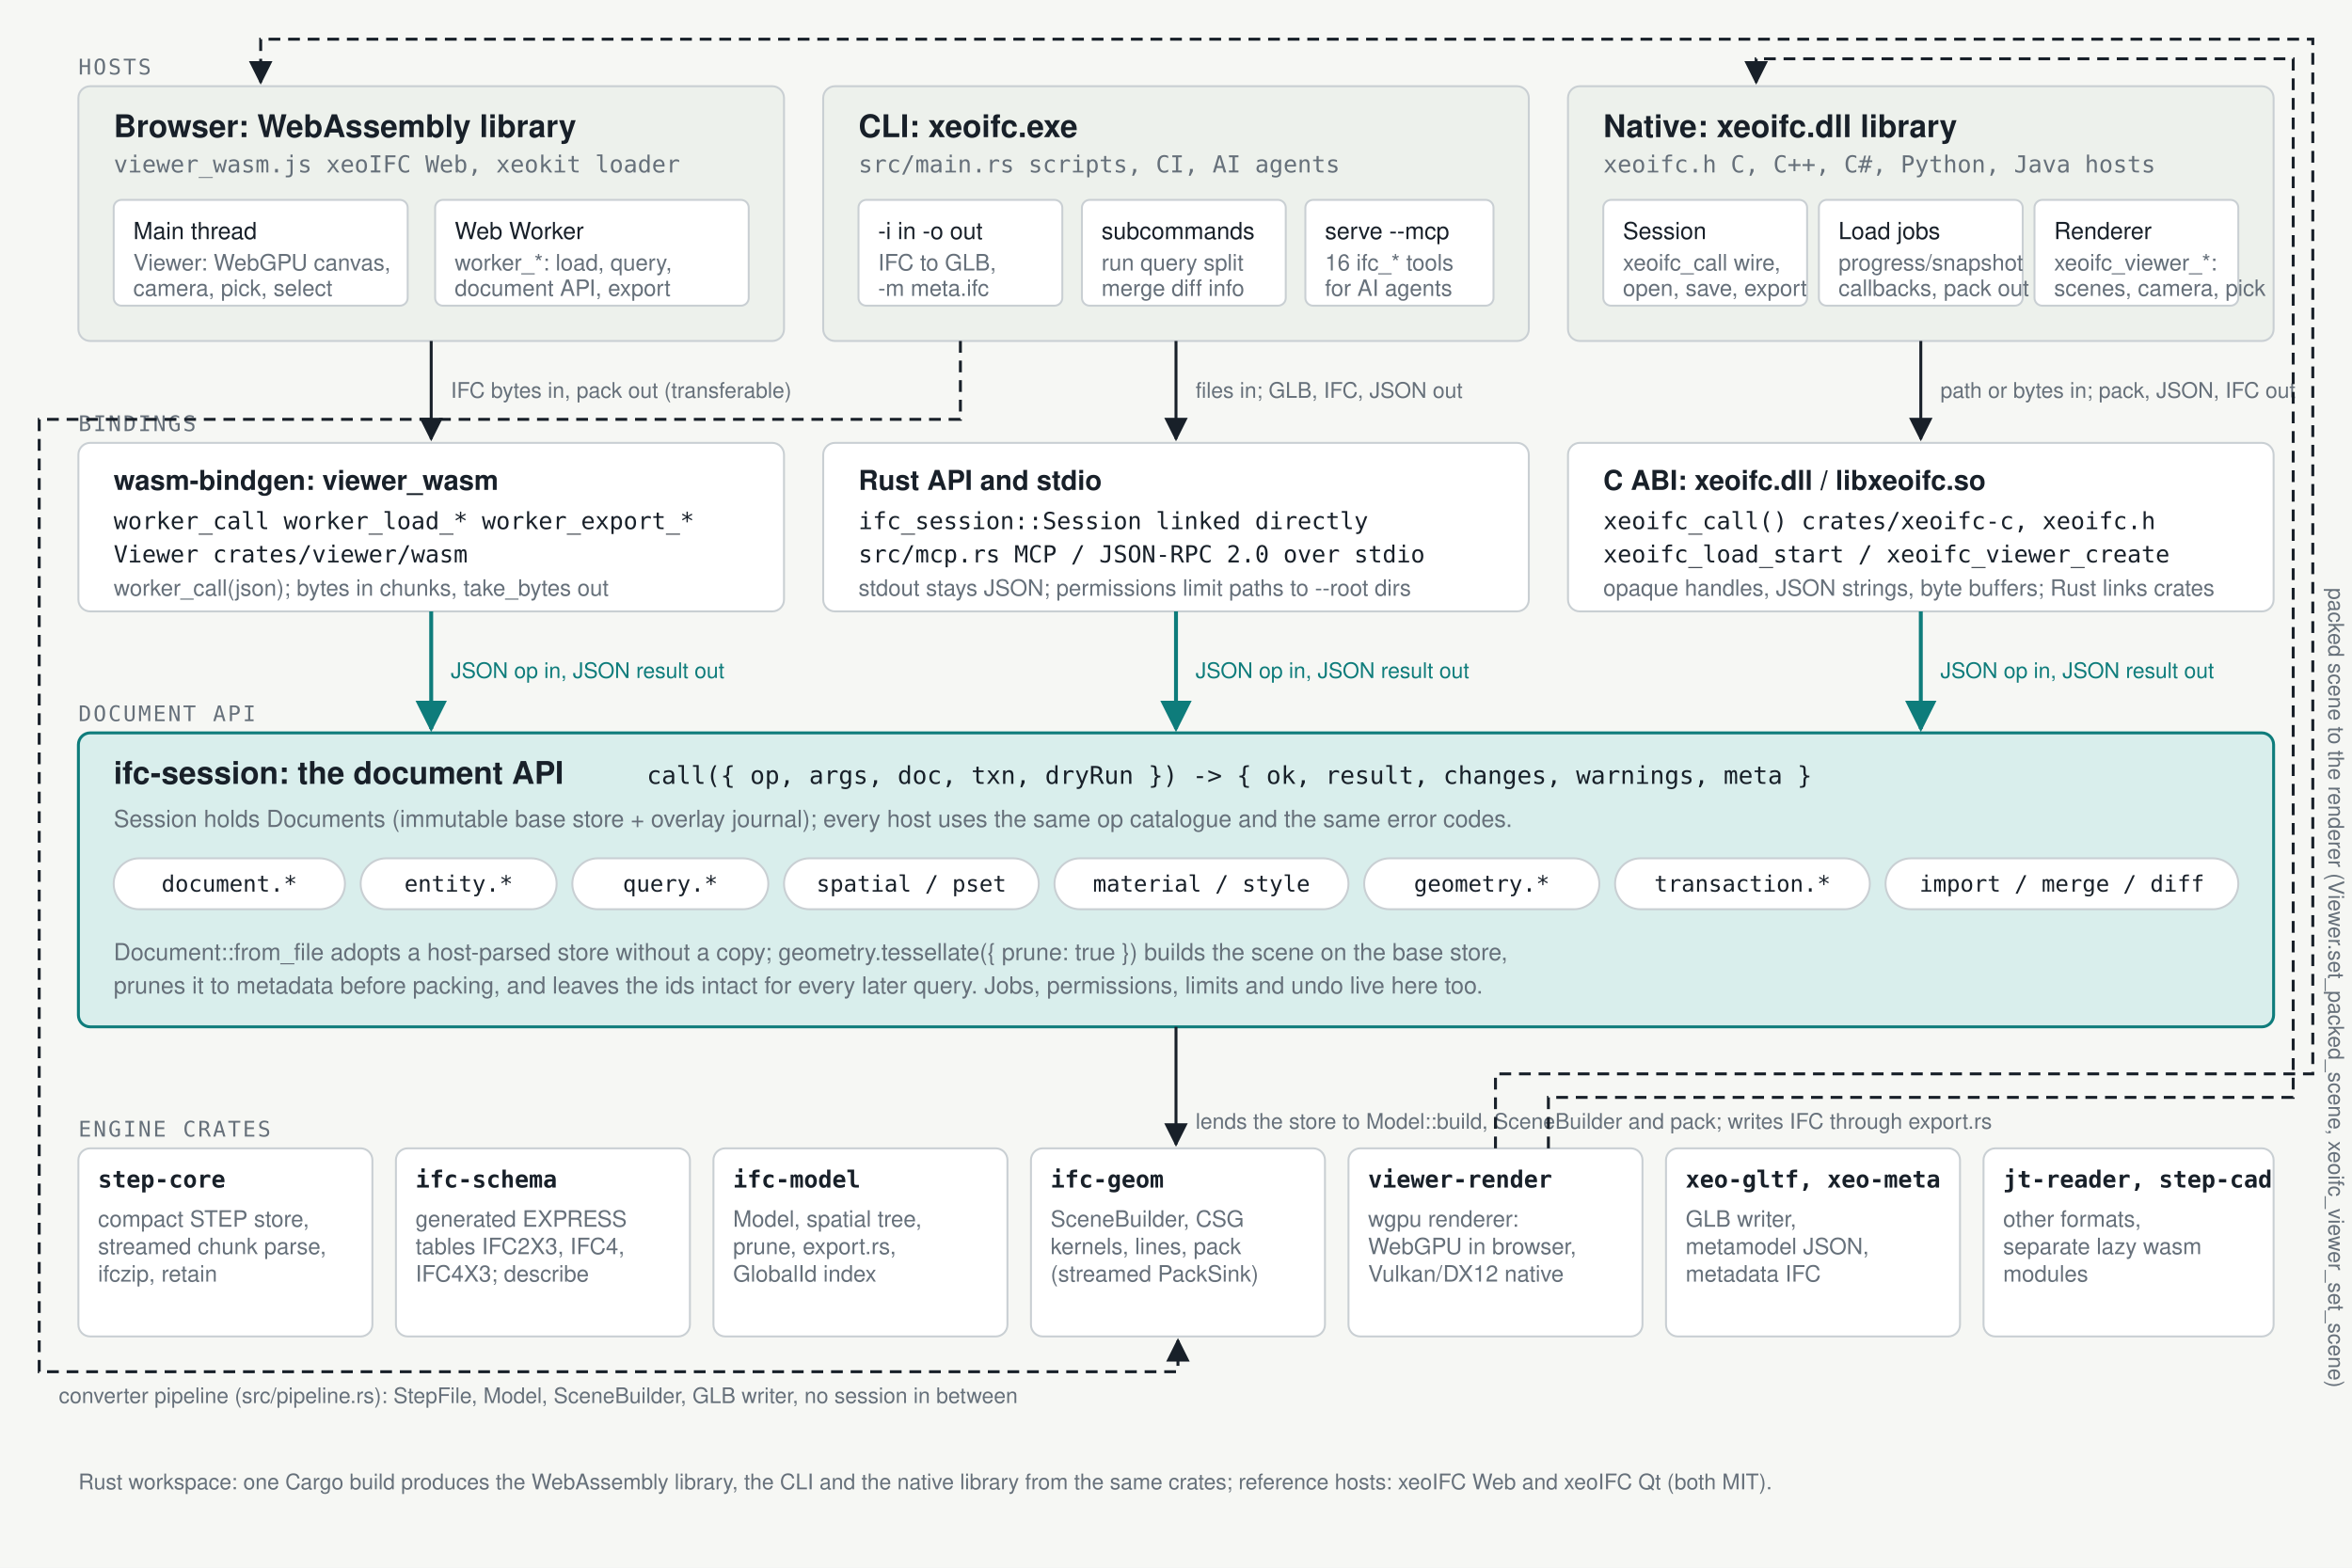
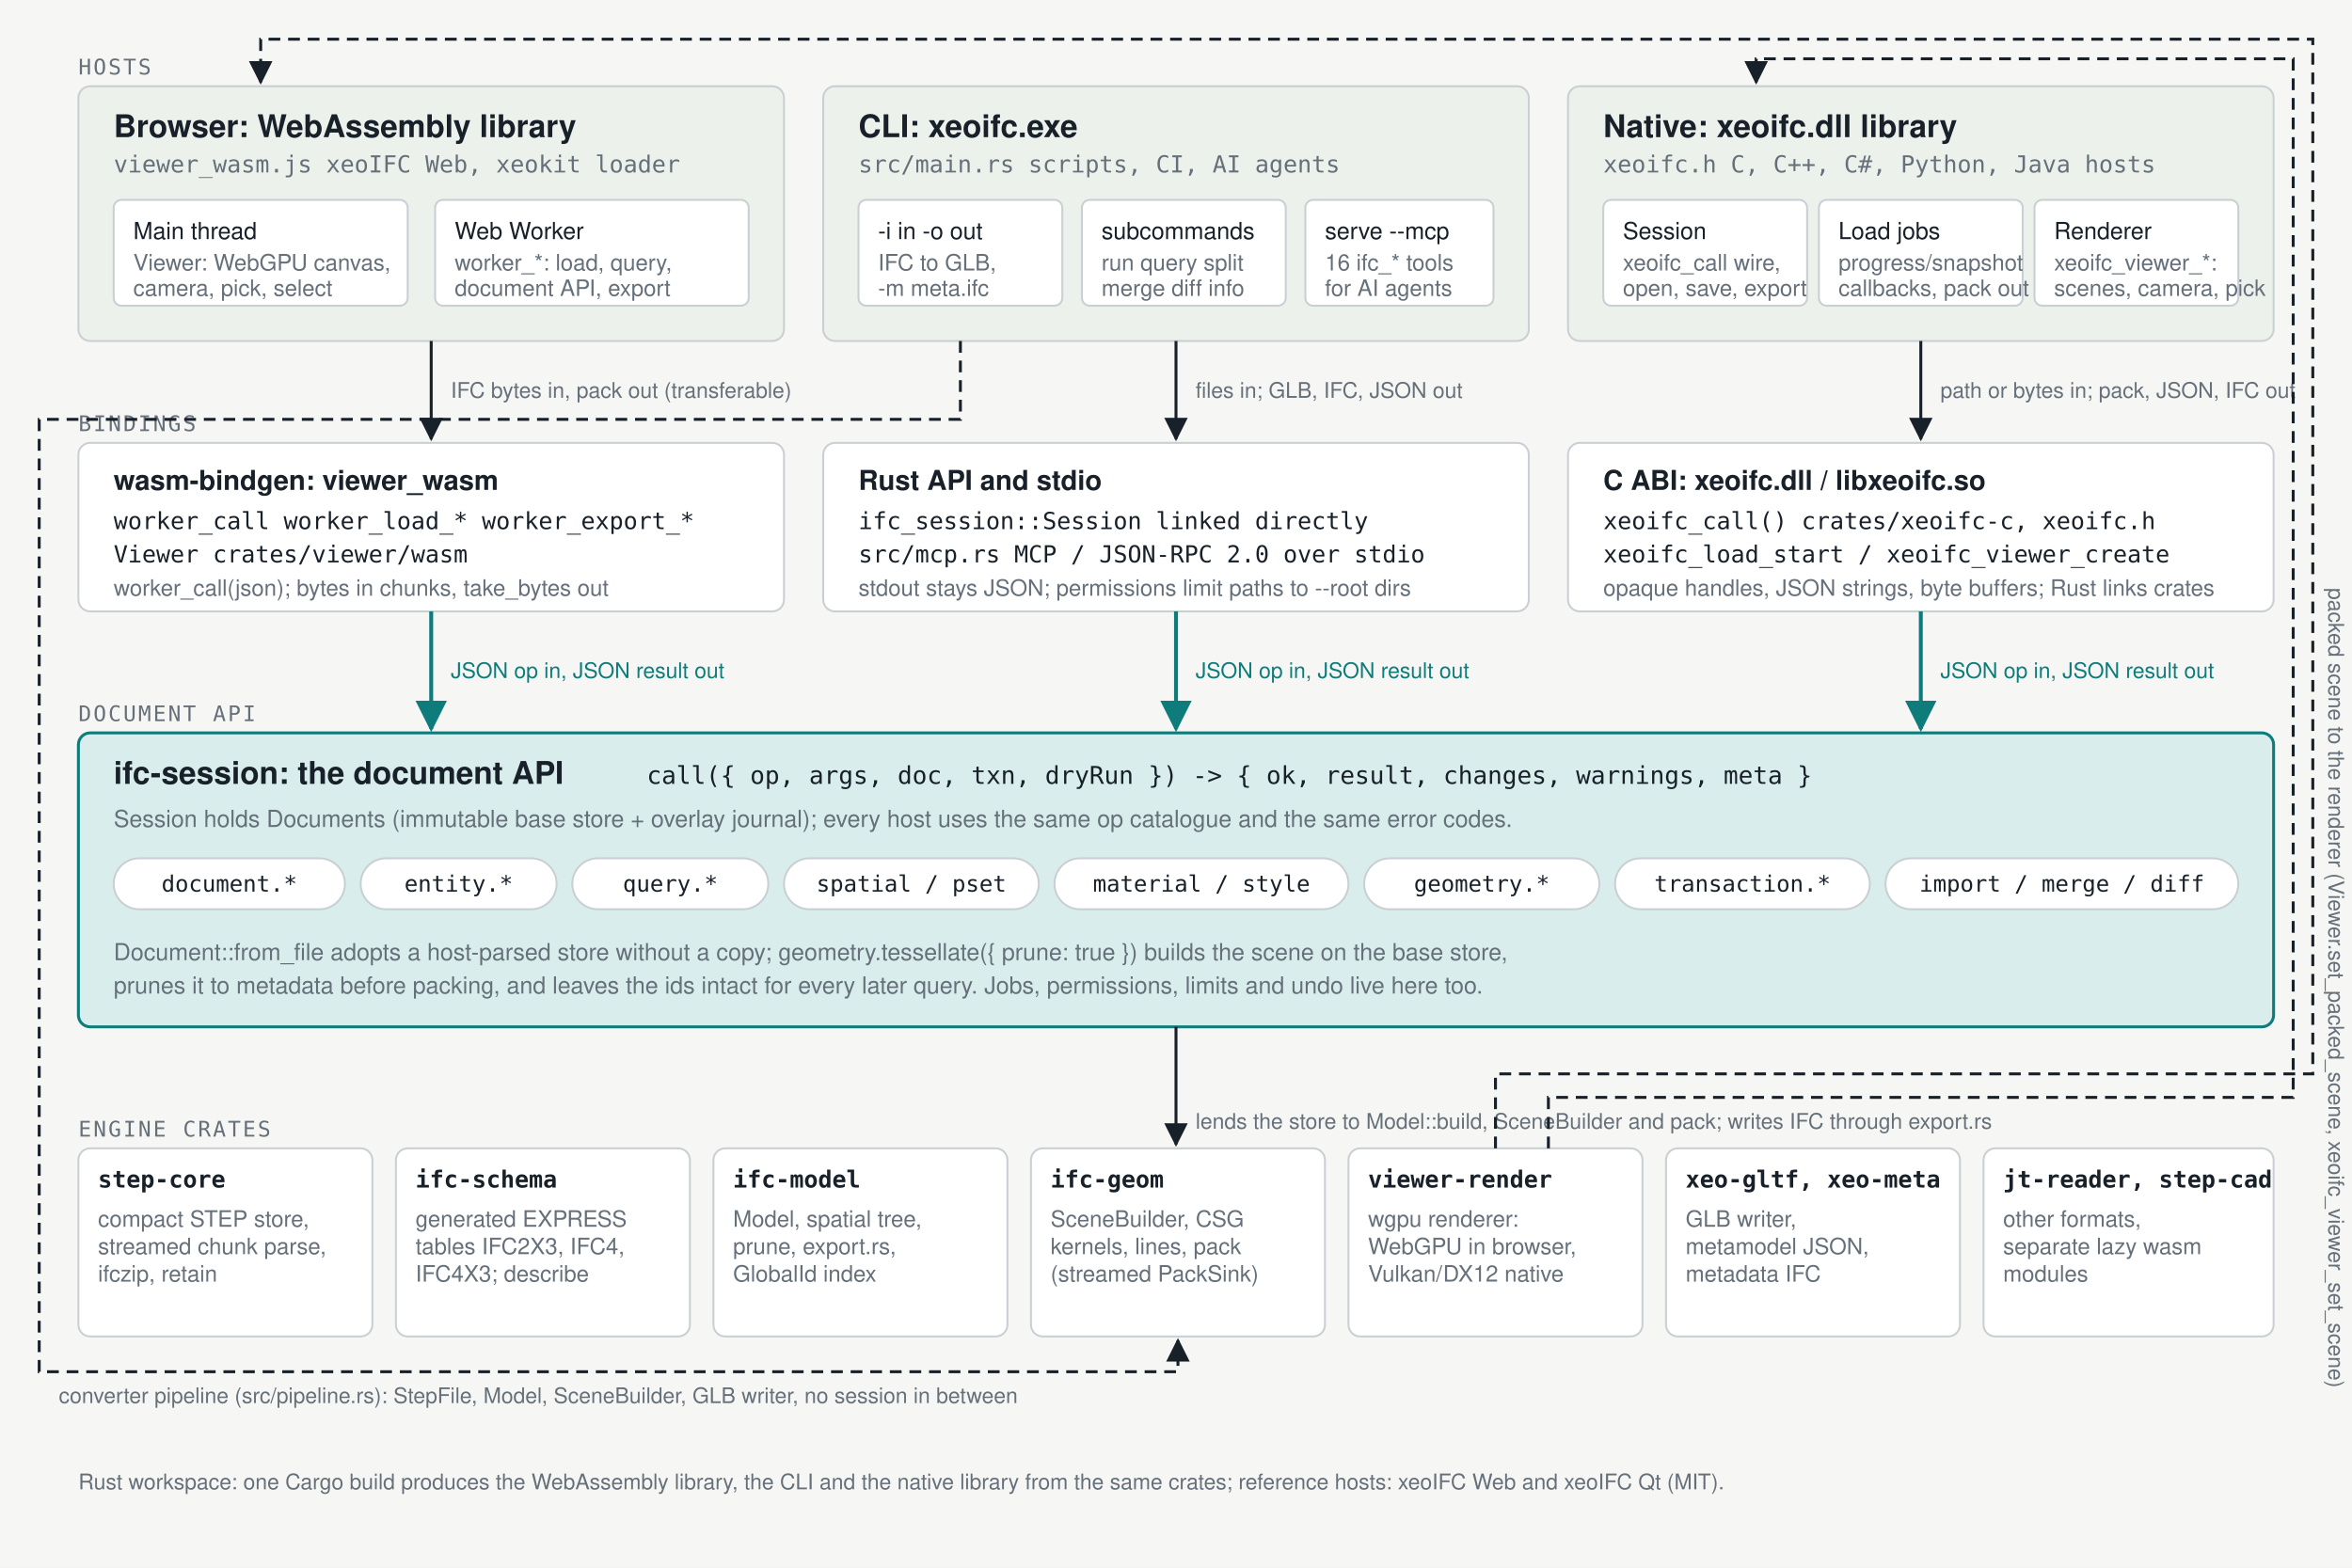
<svg xmlns="http://www.w3.org/2000/svg" viewBox="0 0 1200 800" width="1200" height="800" role="img" aria-label="Three builds (the WebAssembly library in the browser, the CLI, the native library with the xeoifc.dll C ABI) each go through a thin binding into the ifc-session document API, which drives the shared engine crates; renderers and the converter pipeline take the engine directly." font-family="system-ui, -apple-system, 'Segoe UI', Helvetica, Arial, sans-serif">
  <defs>
    <marker id="arrow" viewBox="0 0 10 10" refX="9" refY="5" markerWidth="8" markerHeight="8" orient="auto-start-reverse">
      <path d="M0,0 L10,5 L0,10 z" fill="#182029" />
    </marker>
    <marker id="arrow-acc" viewBox="0 0 10 10" refX="9" refY="5" markerWidth="8" markerHeight="8" orient="auto-start-reverse">
      <path d="M0,0 L10,5 L0,10 z" fill="#0E7C7B" />
    </marker>
  </defs>
  <rect x="0" y="0" width="1200" height="800" fill="#F6F7F4" />
  <g font-size="11" fill="#66707A" font-family="ui-monospace, SFMono-Regular, Consolas, Menlo, monospace" letter-spacing="1">
    <text x="40" y="38">HOSTS</text>
    <text x="40" y="220">BINDINGS</text>
    <text x="40" y="368">DOCUMENT API</text>
    <text x="40" y="580">ENGINE CRATES</text>
  </g>
  <g>
    <rect x="40" y="44" width="360" height="130" rx="6" fill="#EDF1EC" stroke="#C9CFD3" />
    <text x="58" y="70" font-size="16" font-weight="600" fill="#182029">Browser: WebAssembly library</text>
    <text x="58" y="88" font-size="12" fill="#66707A" font-family="ui-monospace, SFMono-Regular, Consolas, Menlo, monospace">viewer_wasm.js  xeoIFC Web, xeokit loader</text>
    <rect x="58" y="102" width="150" height="54" rx="4" fill="#FFFFFF" stroke="#C9CFD3" />
    <text x="68" y="122" font-size="12" font-weight="500" fill="#182029">Main thread</text>
    <text x="68" y="138" font-size="11.5" fill="#66707A">Viewer: WebGPU canvas,</text>
    <text x="68" y="151" font-size="11.5" fill="#66707A">camera, pick, select</text>
    <rect x="222" y="102" width="160" height="54" rx="4" fill="#FFFFFF" stroke="#C9CFD3" />
    <text x="232" y="122" font-size="12" font-weight="500" fill="#182029">Web Worker</text>
    <text x="232" y="138" font-size="11.5" fill="#66707A">worker_*: load, query,</text>
    <text x="232" y="151" font-size="11.5" fill="#66707A">document API, export</text>
    <rect x="420" y="44" width="360" height="130" rx="6" fill="#EDF1EC" stroke="#C9CFD3" />
    <text x="438" y="70" font-size="16" font-weight="600" fill="#182029">CLI: xeoifc.exe</text>
    <text x="438" y="88" font-size="12" fill="#66707A" font-family="ui-monospace, SFMono-Regular, Consolas, Menlo, monospace">src/main.rs  scripts, CI, AI agents</text>
    <rect x="438" y="102" width="104" height="54" rx="4" fill="#FFFFFF" stroke="#C9CFD3" />
    <text x="448" y="122" font-size="12" font-weight="500" fill="#182029">-i in -o out</text>
    <text x="448" y="138" font-size="11.5" fill="#66707A">IFC to GLB,</text>
    <text x="448" y="151" font-size="11.5" fill="#66707A">-m meta.ifc</text>
    <rect x="552" y="102" width="104" height="54" rx="4" fill="#FFFFFF" stroke="#C9CFD3" />
    <text x="562" y="122" font-size="12" font-weight="500" fill="#182029">subcommands</text>
    <text x="562" y="138" font-size="11.5" fill="#66707A">run query split</text>
    <text x="562" y="151" font-size="11.5" fill="#66707A">merge diff info</text>
    <rect x="666" y="102" width="96" height="54" rx="4" fill="#FFFFFF" stroke="#C9CFD3" />
    <text x="676" y="122" font-size="12" font-weight="500" fill="#182029">serve --mcp</text>
    <text x="676" y="138" font-size="11.5" fill="#66707A">16 ifc_* tools</text>
    <text x="676" y="151" font-size="11.5" fill="#66707A">for AI agents</text>
    <rect x="800" y="44" width="360" height="130" rx="6" fill="#EDF1EC" stroke="#C9CFD3" />
    <text x="818" y="70" font-size="16" font-weight="600" fill="#182029">Native: xeoifc.dll library</text>
    <text x="818" y="88" font-size="12" fill="#66707A" font-family="ui-monospace, SFMono-Regular, Consolas, Menlo, monospace">xeoifc.h  C, C++, C#, Python, Java hosts</text>
    <rect x="818" y="102" width="104" height="54" rx="4" fill="#FFFFFF" stroke="#C9CFD3" />
    <text x="828" y="122" font-size="12" font-weight="500" fill="#182029">Session</text>
    <text x="828" y="138" font-size="11.5" fill="#66707A">xeoifc_call wire,</text>
    <text x="828" y="151" font-size="11.5" fill="#66707A">open, save, export</text>
    <rect x="928" y="102" width="104" height="54" rx="4" fill="#FFFFFF" stroke="#C9CFD3" />
    <text x="938" y="122" font-size="12" font-weight="500" fill="#182029">Load jobs</text>
    <text x="938" y="138" font-size="11.5" fill="#66707A">progress/snapshot</text>
    <text x="938" y="151" font-size="11.5" fill="#66707A">callbacks, pack out</text>
    <rect x="1038" y="102" width="104" height="54" rx="4" fill="#FFFFFF" stroke="#C9CFD3" />
    <text x="1048" y="122" font-size="12" font-weight="500" fill="#182029">Renderer</text>
    <text x="1048" y="138" font-size="11.5" fill="#66707A">xeoifc_viewer_*:</text>
    <text x="1048" y="151" font-size="11.5" fill="#66707A">scenes, camera, pick</text>
  </g>
  <g stroke="#182029" stroke-width="1.5" fill="none" marker-end="url(#arrow)">
    <line x1="220" y1="174" x2="220" y2="224" />
    <line x1="600" y1="174" x2="600" y2="224" />
    <line x1="980" y1="174" x2="980" y2="224" />
  </g>
  <g font-size="11" fill="#66707A">
    <text x="230" y="203">IFC bytes in, pack out (transferable)</text>
    <text x="610" y="203">files in; GLB, IFC, JSON out</text>
    <text x="990" y="203">path or bytes in; pack, JSON, IFC out</text>
  </g>
  <g>
    <rect x="40" y="226" width="360" height="86" rx="6" fill="#FFFFFF" stroke="#C9CFD3" />
    <text x="58" y="250" font-size="14" font-weight="600" fill="#182029">wasm-bindgen: viewer_wasm</text>
    <text x="58" y="270" font-size="12" fill="#182029" font-family="ui-monospace, SFMono-Regular, Consolas, Menlo, monospace">worker_call  worker_load_*  worker_export_*</text>
    <text x="58" y="287" font-size="12" fill="#182029" font-family="ui-monospace, SFMono-Regular, Consolas, Menlo, monospace">Viewer       crates/viewer/wasm</text>
    <text x="58" y="304" font-size="11.5" fill="#66707A">worker_call(json); bytes in chunks, take_bytes out</text>
    <rect x="420" y="226" width="360" height="86" rx="6" fill="#FFFFFF" stroke="#C9CFD3" />
    <text x="438" y="250" font-size="14" font-weight="600" fill="#182029">Rust API and stdio</text>
    <text x="438" y="270" font-size="12" fill="#182029" font-family="ui-monospace, SFMono-Regular, Consolas, Menlo, monospace">ifc_session::Session   linked directly</text>
    <text x="438" y="287" font-size="12" fill="#182029" font-family="ui-monospace, SFMono-Regular, Consolas, Menlo, monospace">src/mcp.rs   MCP / JSON-RPC 2.0 over stdio</text>
    <text x="438" y="304" font-size="11.5" fill="#66707A">stdout stays JSON; permissions limit paths to --root dirs</text>
    <rect x="800" y="226" width="360" height="86" rx="6" fill="#FFFFFF" stroke="#C9CFD3" />
    <text x="818" y="250" font-size="14" font-weight="600" fill="#182029">C ABI: xeoifc.dll / libxeoifc.so</text>
    <text x="818" y="270" font-size="12" fill="#182029" font-family="ui-monospace, SFMono-Regular, Consolas, Menlo, monospace">xeoifc_call()   crates/xeoifc-c, xeoifc.h</text>
    <text x="818" y="287" font-size="12" fill="#182029" font-family="ui-monospace, SFMono-Regular, Consolas, Menlo, monospace">xeoifc_load_start / xeoifc_viewer_create</text>
    <text x="818" y="304" font-size="11.5" fill="#66707A">opaque handles, JSON strings, byte buffers; Rust links crates</text>
  </g>
  <g stroke="#0E7C7B" stroke-width="2" fill="none" marker-end="url(#arrow-acc)">
    <line x1="220" y1="312" x2="220" y2="372" />
    <line x1="600" y1="312" x2="600" y2="372" />
    <line x1="980" y1="312" x2="980" y2="372" />
  </g>
  <g font-size="11" fill="#0E7C7B" font-weight="500">
    <text x="230" y="346">JSON op in, JSON result out</text>
    <text x="610" y="346">JSON op in, JSON result out</text>
    <text x="990" y="346">JSON op in, JSON result out</text>
  </g>
  <g>
    <rect x="40" y="374" width="1120" height="150" rx="6" fill="#D9EEEC" stroke="#0E7C7B" stroke-width="1.5" />
    <text x="58" y="400" font-size="16" font-weight="600" fill="#182029">ifc-session: the document API</text>
    <text x="330" y="400" font-size="12.5" fill="#182029" font-family="ui-monospace, SFMono-Regular, Consolas, Menlo, monospace">call({ op, args, doc, txn, dryRun })  -&gt;  { ok, result, changes, warnings, meta }</text>
    <text x="58" y="422" font-size="12" fill="#66707A">Session holds Documents (immutable base store + overlay journal); every host uses the same op catalogue and the same error codes.</text>
    <g font-size="11.5" font-family="ui-monospace, SFMono-Regular, Consolas, Menlo, monospace" fill="#182029">
      <rect x="58" y="438" width="118" height="26" rx="13" fill="#FFFFFF" stroke="#C9CFD3" />
      <text x="117" y="455" text-anchor="middle">document.*</text>
      <rect x="184" y="438" width="100" height="26" rx="13" fill="#FFFFFF" stroke="#C9CFD3" />
      <text x="234" y="455" text-anchor="middle">entity.*</text>
      <rect x="292" y="438" width="100" height="26" rx="13" fill="#FFFFFF" stroke="#C9CFD3" />
      <text x="342" y="455" text-anchor="middle">query.*</text>
      <rect x="400" y="438" width="130" height="26" rx="13" fill="#FFFFFF" stroke="#C9CFD3" />
      <text x="465" y="455" text-anchor="middle">spatial / pset</text>
      <rect x="538" y="438" width="150" height="26" rx="13" fill="#FFFFFF" stroke="#C9CFD3" />
      <text x="613" y="455" text-anchor="middle">material / style</text>
      <rect x="696" y="438" width="120" height="26" rx="13" fill="#FFFFFF" stroke="#C9CFD3" />
      <text x="756" y="455" text-anchor="middle">geometry.*</text>
      <rect x="824" y="438" width="130" height="26" rx="13" fill="#FFFFFF" stroke="#C9CFD3" />
      <text x="889" y="455" text-anchor="middle">transaction.*</text>
      <rect x="962" y="438" width="180" height="26" rx="13" fill="#FFFFFF" stroke="#C9CFD3" />
      <text x="1052" y="455" text-anchor="middle">import / merge / diff</text>
    </g>
    <text x="58" y="490" font-size="12" fill="#66707A">Document::from_file adopts a host-parsed store without a copy; geometry.tessellate({ prune: true }) builds the scene on the base store,</text>
    <text x="58" y="507" font-size="12" fill="#66707A">prunes it to metadata before packing, and leaves the ids intact for every later query. Jobs, permissions, limits and undo live here too.</text>
  </g>
  <g stroke="#182029" stroke-width="1.5" fill="none" marker-end="url(#arrow)">
    <line x1="600" y1="524" x2="600" y2="584" />
  </g>
  <text x="610" y="576" font-size="11" fill="#66707A">lends the store to Model::build, SceneBuilder and pack; writes IFC through export.rs</text>
  <g font-size="12">
    <rect x="40" y="586" width="150" height="96" rx="6" fill="#FFFFFF" stroke="#C9CFD3" />
    <text x="50" y="606" font-weight="600" fill="#182029" font-family="ui-monospace, SFMono-Regular, Consolas, Menlo, monospace">step-core</text>
    <text x="50" y="626" font-size="11.5" fill="#66707A">compact STEP store,</text>
    <text x="50" y="640" font-size="11.5" fill="#66707A">streamed chunk parse,</text>
    <text x="50" y="654" font-size="11.5" fill="#66707A">ifczip, retain</text>
    <rect x="202" y="586" width="150" height="96" rx="6" fill="#FFFFFF" stroke="#C9CFD3" />
    <text x="212" y="606" font-weight="600" fill="#182029" font-family="ui-monospace, SFMono-Regular, Consolas, Menlo, monospace">ifc-schema</text>
    <text x="212" y="626" font-size="11.5" fill="#66707A">generated EXPRESS</text>
    <text x="212" y="640" font-size="11.5" fill="#66707A">tables IFC2X3, IFC4,</text>
    <text x="212" y="654" font-size="11.5" fill="#66707A">IFC4X3; describe</text>
    <rect x="364" y="586" width="150" height="96" rx="6" fill="#FFFFFF" stroke="#C9CFD3" />
    <text x="374" y="606" font-weight="600" fill="#182029" font-family="ui-monospace, SFMono-Regular, Consolas, Menlo, monospace">ifc-model</text>
    <text x="374" y="626" font-size="11.5" fill="#66707A">Model, spatial tree,</text>
    <text x="374" y="640" font-size="11.5" fill="#66707A">prune, export.rs,</text>
    <text x="374" y="654" font-size="11.5" fill="#66707A">GlobalId index</text>
    <rect x="526" y="586" width="150" height="96" rx="6" fill="#FFFFFF" stroke="#C9CFD3" />
    <text x="536" y="606" font-weight="600" fill="#182029" font-family="ui-monospace, SFMono-Regular, Consolas, Menlo, monospace">ifc-geom</text>
    <text x="536" y="626" font-size="11.5" fill="#66707A">SceneBuilder, CSG</text>
    <text x="536" y="640" font-size="11.5" fill="#66707A">kernels, lines, pack</text>
    <text x="536" y="654" font-size="11.5" fill="#66707A">(streamed PackSink)</text>
    <rect x="688" y="586" width="150" height="96" rx="6" fill="#FFFFFF" stroke="#C9CFD3" />
    <text x="698" y="606" font-weight="600" fill="#182029" font-family="ui-monospace, SFMono-Regular, Consolas, Menlo, monospace">viewer-render</text>
    <text x="698" y="626" font-size="11.5" fill="#66707A">wgpu renderer:</text>
    <text x="698" y="640" font-size="11.5" fill="#66707A">WebGPU in browser,</text>
    <text x="698" y="654" font-size="11.5" fill="#66707A">Vulkan/DX12 native</text>
    <rect x="850" y="586" width="150" height="96" rx="6" fill="#FFFFFF" stroke="#C9CFD3" />
    <text x="860" y="606" font-weight="600" fill="#182029" font-family="ui-monospace, SFMono-Regular, Consolas, Menlo, monospace">xeo-gltf, xeo-meta</text>
    <text x="860" y="626" font-size="11.5" fill="#66707A">GLB writer,</text>
    <text x="860" y="640" font-size="11.5" fill="#66707A">metamodel JSON,</text>
    <text x="860" y="654" font-size="11.5" fill="#66707A">metadata IFC</text>
    <rect x="1012" y="586" width="148" height="96" rx="6" fill="#FFFFFF" stroke="#C9CFD3" />
    <text x="1022" y="606" font-weight="600" fill="#182029" font-family="ui-monospace, SFMono-Regular, Consolas, Menlo, monospace">jt-reader, step-cad</text>
    <text x="1022" y="626" font-size="11.5" fill="#66707A">other formats,</text>
    <text x="1022" y="640" font-size="11.5" fill="#66707A">separate lazy wasm</text>
    <text x="1022" y="654" font-size="11.5" fill="#66707A">modules</text>
  </g>
  <g stroke="#182029" stroke-width="1.5" stroke-dasharray="6 4" fill="none" marker-end="url(#arrow)">
    <path d="M763,586 L763,548 L1180,548 L1180,20 L133,20 L133,42" />
    <path d="M790,586 L790,560 L1170,560 L1170,30 L896,30 L896,42" />
    <path d="M490,174 L490,214 L20,214 L20,700 L601,700 L601,684" />
  </g>
  <g font-size="11" fill="#66707A">
    <text x="1188" y="300" transform="rotate(90 1188 300)">packed scene to the renderer (Viewer.set_packed_scene, xeoifc_viewer_set_scene)</text>
    <text x="30" y="716">converter pipeline (src/pipeline.rs): StepFile, Model, SceneBuilder, GLB writer, no session in between</text>
  </g>
  <g font-size="11" fill="#66707A">
-     <text x="40" y="760">Rust workspace: one Cargo build produces the WebAssembly library, the CLI and the native library from the same crates; reference hosts: xeoIFC Web and xeoIFC Qt (both MIT).</text>
+     <text x="40" y="760">Rust workspace: one Cargo build produces the WebAssembly library, the CLI and the native library from the same crates; reference hosts: xeoIFC Web and xeoIFC Qt (MIT).</text>
  </g>
</svg>
